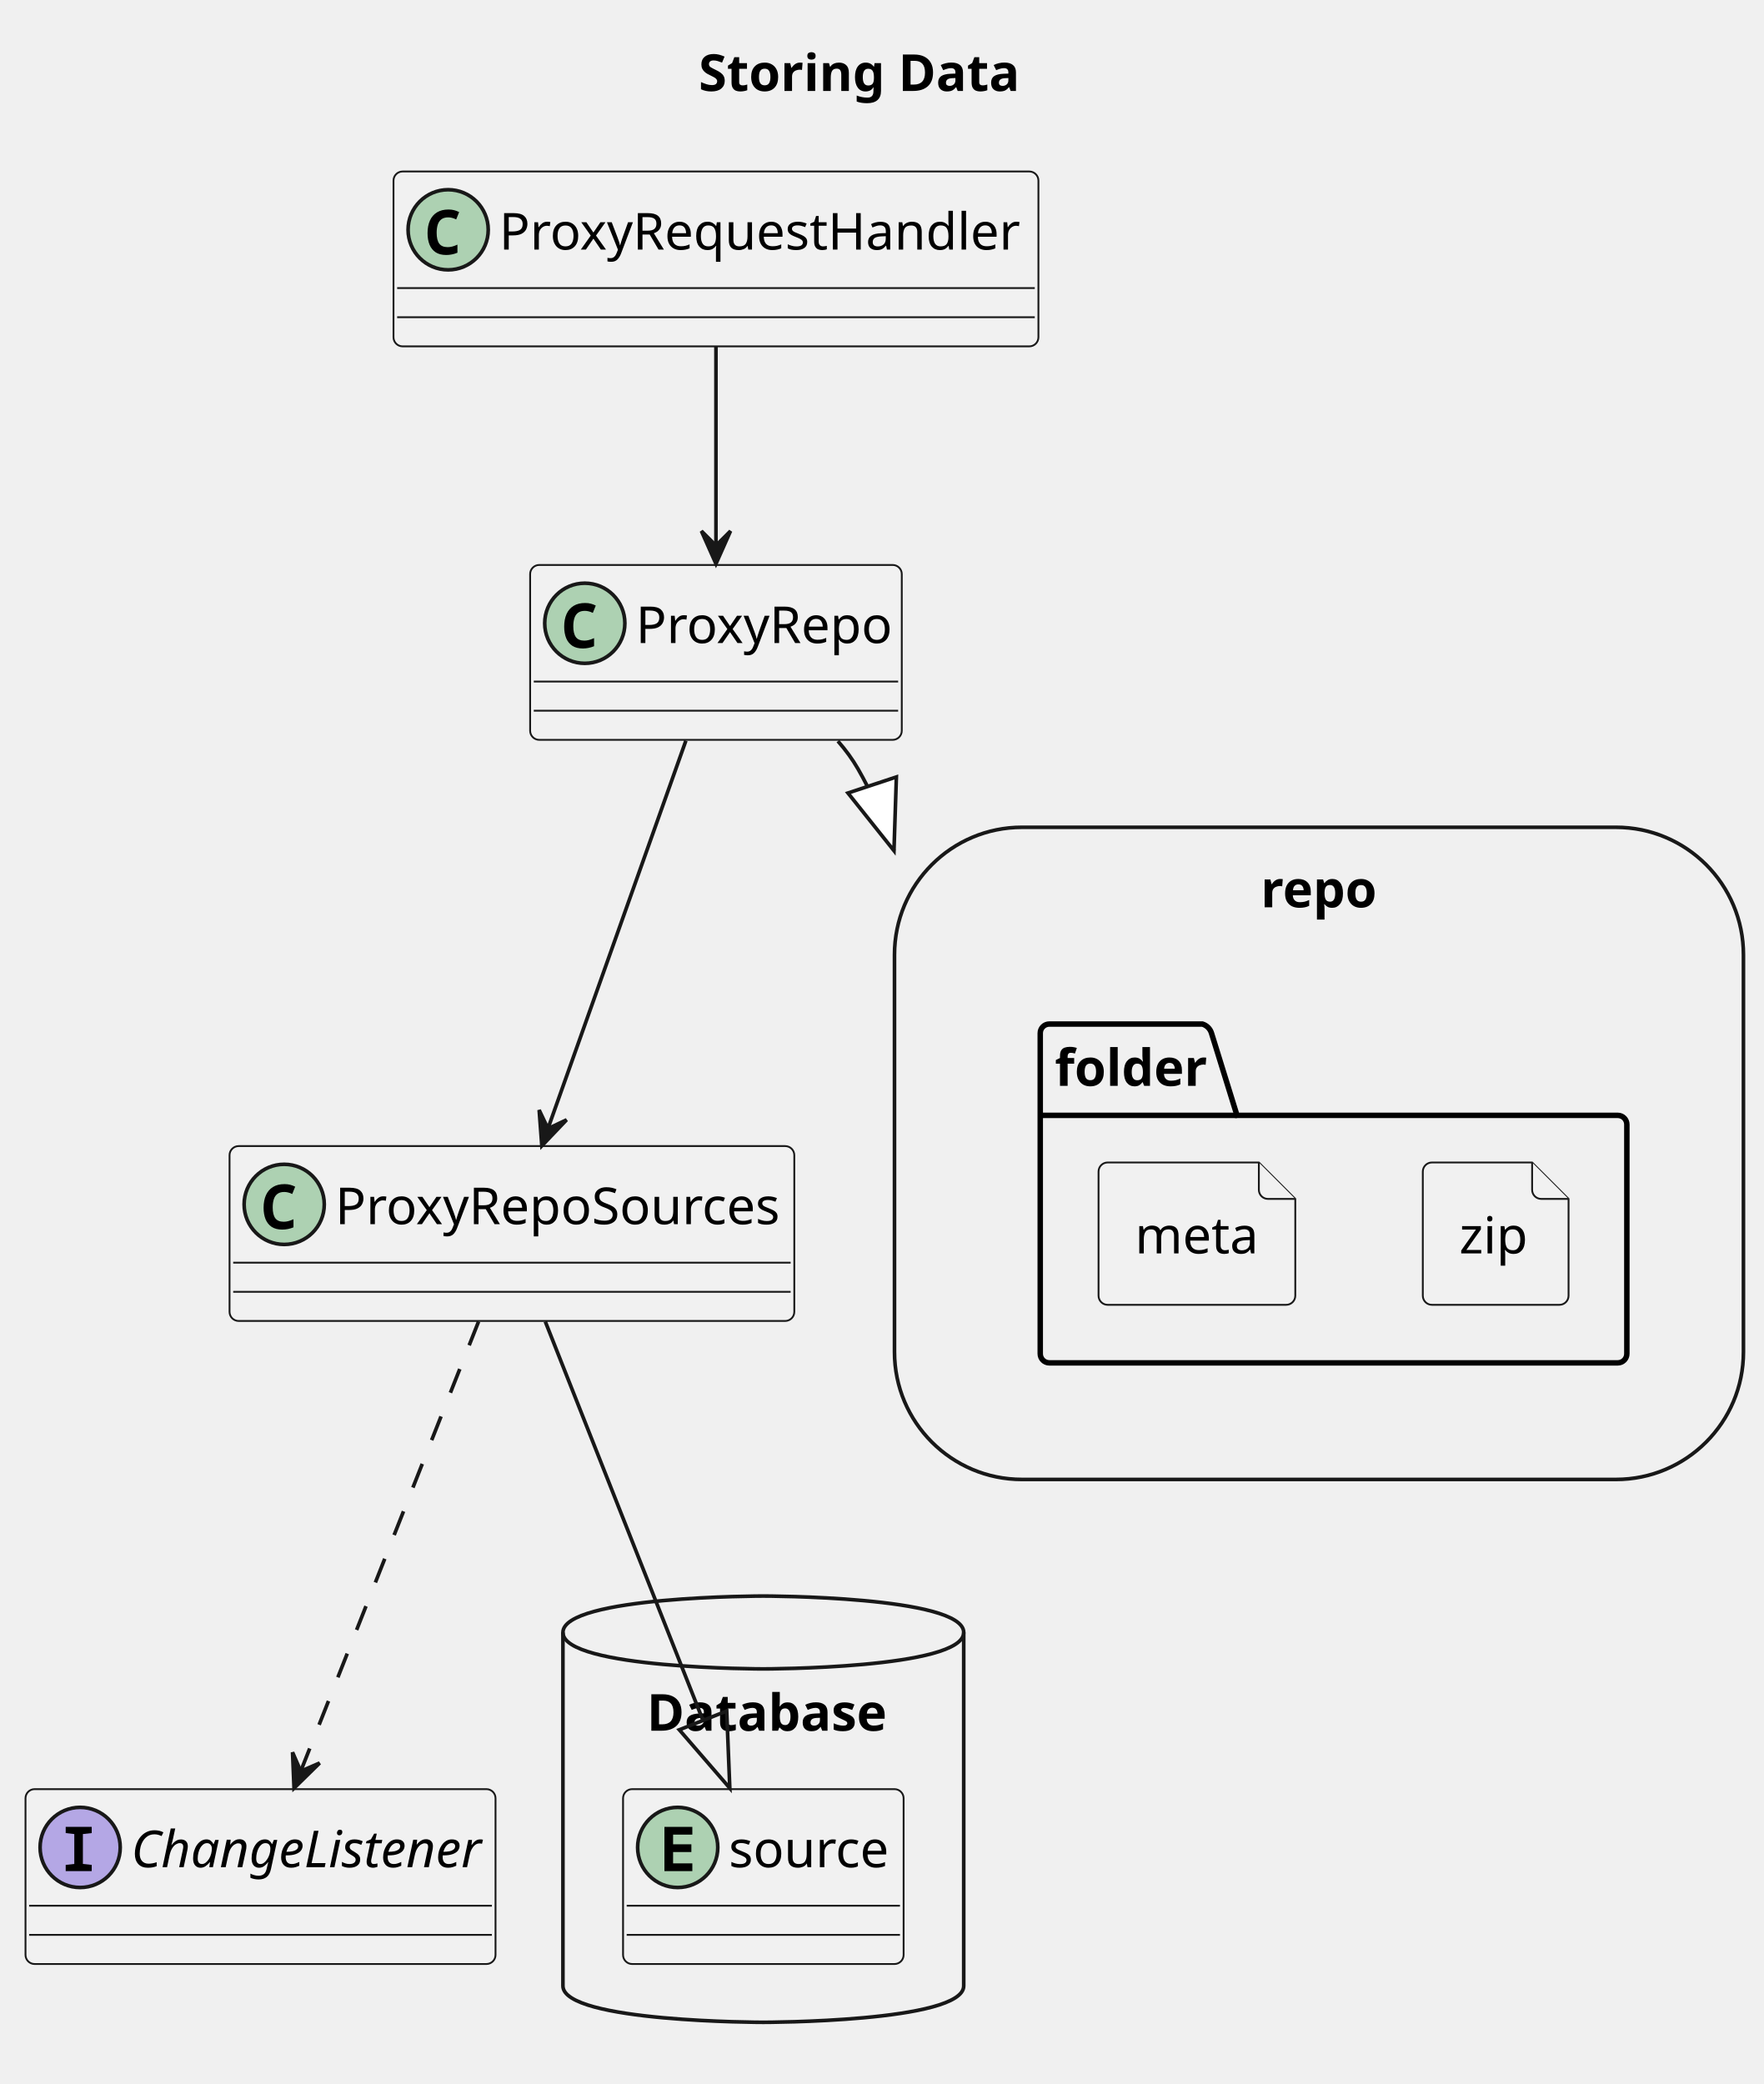
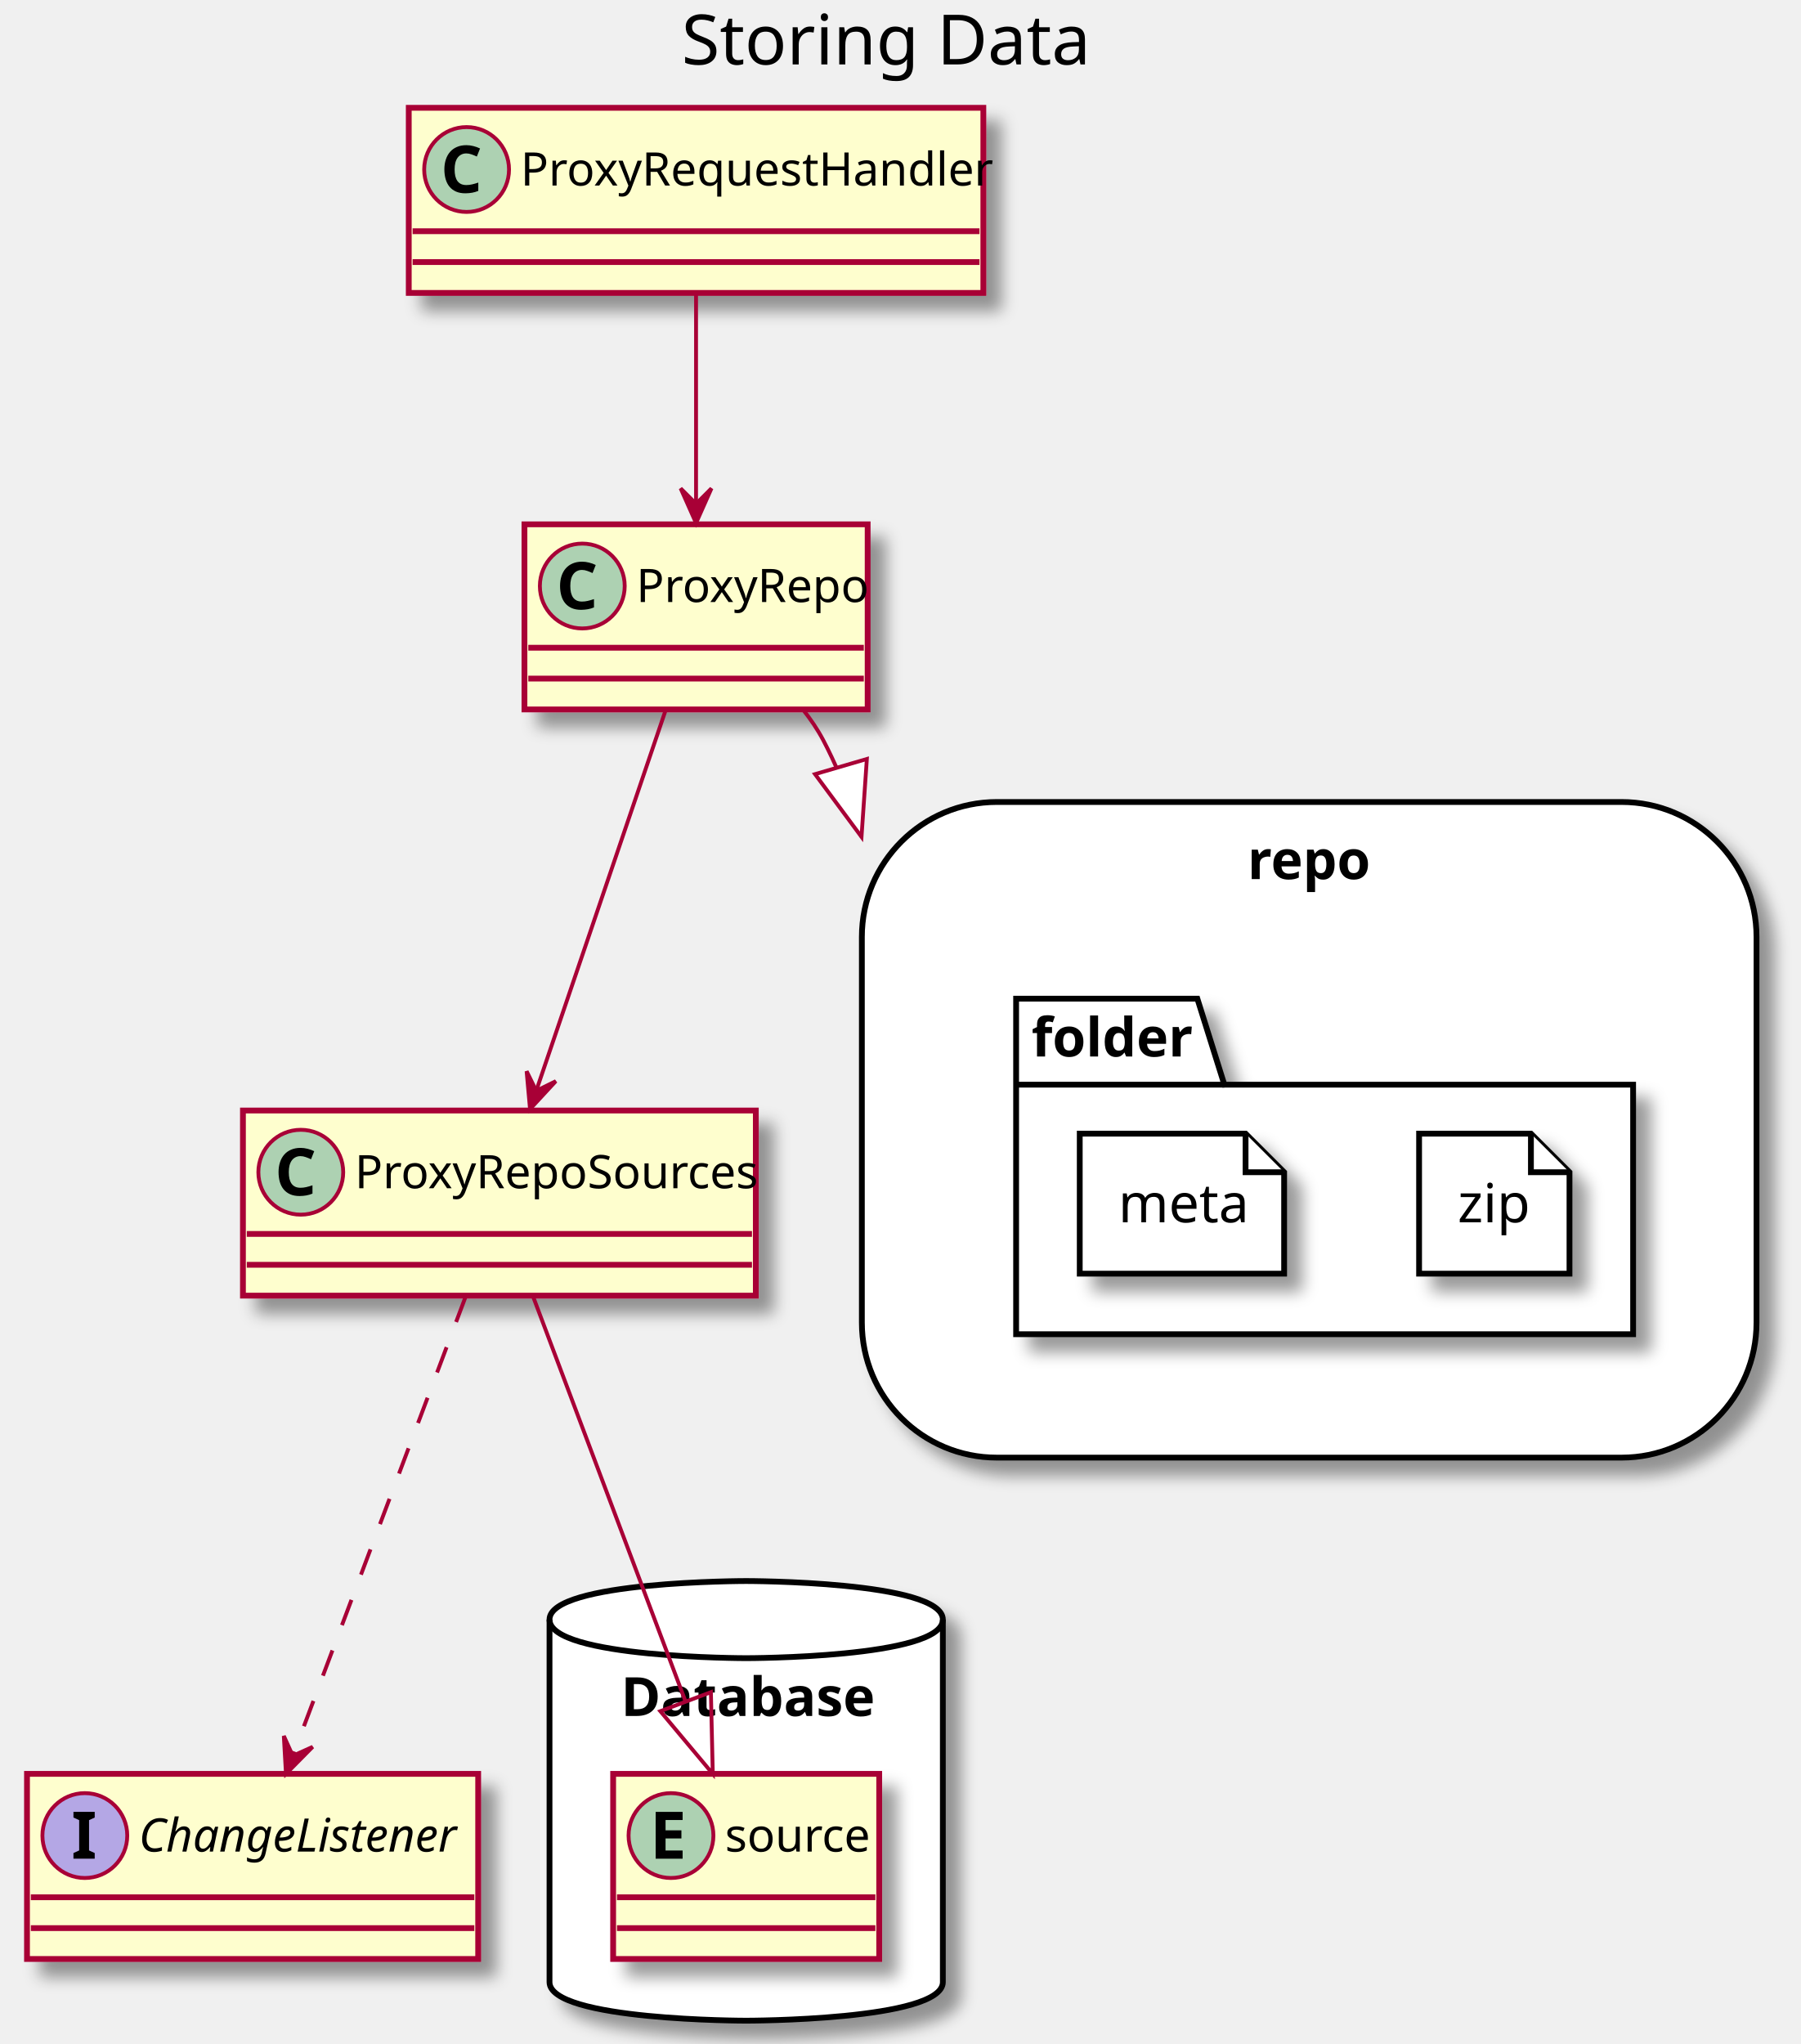
- <svg xmlns="http://www.w3.org/2000/svg" contentStyleType="text/css" height="572px" preserveAspectRatio="none" style="width:484px;height:572px;background:#FFFFFF;" version="1.1" viewBox="0 0 484 572" width="484px" zoomAndPan="magnify">
-   <defs />
+ <svg xmlns="http://www.w3.org/2000/svg" contentScriptType="application/ecmascript" contentStyleType="text/css" height="530px" preserveAspectRatio="none" style="width:467px;height:530px;" version="1.1" viewBox="0 0 467 530" width="467px" zoomAndPan="magnify">
+   <defs>
+     <filter height="300%" id="f1xf81gv9rf2rd" width="300%" x="-1" y="-1">
+       <feGaussianBlur result="blurOut" stdDeviation="2.0" />
+       <feColorMatrix in="blurOut" result="blurOut2" type="matrix" values="0 0 0 0 0 0 0 0 0 0 0 0 0 0 0 0 0 0 .4 0" />
+       <feOffset dx="4.0" dy="4.0" in="blurOut2" result="blurOut3" />
+       <feBlend in="SourceGraphic" in2="blurOut3" mode="normal" />
+     </filter>
+   </defs>
  <g>
-     <rect height="29.068" style="stroke:#00000000;stroke-width:1.0;fill:none;" width="97" x="186.75" y="5" />
-     <text fill="#000000" font-family="sans-serif" font-size="14" font-weight="bold" lengthAdjust="spacing" textLength="87" x="191.75" y="24.966">Storing Data</text>
-     <g id="cluster_repo">
-       <rect height="179" rx="35" ry="35" style="stroke:#181818;stroke-width:1.0;fill:none;" width="233" x="245.5" y="227.068" />
-       <text fill="#000000" font-family="sans-serif" font-size="14" font-weight="bold" lengthAdjust="spacing" textLength="32" x="346" y="249.034">repo</text>
-     </g>
-     <g id="cluster_folder">
-       <path d="M288,281.068 L330,281.068 A3.75,3.75 0 0 1 332.5,283.568 L339.5,306.136 L444,306.136 A2.5,2.5 0 0 1 446.5,308.636 L446.5,371.568 A2.5,2.5 0 0 1 444,374.068 L288,374.068 A2.5,2.5 0 0 1 285.5,371.568 L285.5,283.568 A2.5,2.5 0 0 1 288,281.068 " style="stroke:#000000;stroke-width:1.5;fill:none;" />
-       <line style="stroke:#000000;stroke-width:1.5;fill:none;" x1="285.5" x2="339.5" y1="306.136" y2="306.136" />
-       <text fill="#000000" font-family="sans-serif" font-size="14" font-weight="bold" lengthAdjust="spacing" textLength="41" x="289.5" y="298.034">folder</text>
-     </g>
-     <g id="cluster_Database">
-       <path d="M154.5,448.068 C154.5,438.068 209.5,438.068 209.5,438.068 C209.5,438.068 264.5,438.068 264.5,448.068 L264.5,545.068 C264.5,555.068 209.5,555.068 209.5,555.068 C209.5,555.068 154.5,555.068 154.5,545.068 L154.5,448.068 " style="stroke:#181818;stroke-width:1.0;fill:none;" />
-       <path d="M154.5,448.068 C154.5,458.068 209.5,458.068 209.5,458.068 C209.5,458.068 264.5,458.068 264.5,448.068 " fill="none" style="stroke:#181818;stroke-width:1.0;" />
-       <text fill="#000000" font-family="sans-serif" font-size="14" font-weight="bold" lengthAdjust="spacing" textLength="64" x="177.5" y="475.034">Database</text>
-     </g>
-     <g id="elem_zip">
-       <path d="M390.5,321.568 L390.5,355.636 A2.5,2.5 0 0 0 393,358.136 L428,358.136 A2.5,2.5 0 0 0 430.5,355.636 L430.5,329.068 L420.5,319.068 L393,319.068 A2.5,2.5 0 0 0 390.5,321.568 " fill="#F1F1F1" style="stroke:#181818;stroke-width:0.5;" />
-       <path d="M420.5,319.068 L420.5,326.568 A2.5,2.5 0 0 0 423,329.068 L430.5,329.068 " fill="#F1F1F1" style="stroke:#181818;stroke-width:0.5;" />
-       <text fill="#000000" font-family="sans-serif" font-size="14" lengthAdjust="spacing" textLength="20" x="400.5" y="344.034">zip</text>
-     </g>
-     <g id="elem_meta">
-       <path d="M301.5,321.568 L301.5,355.636 A2.5,2.5 0 0 0 304,358.136 L353,358.136 A2.5,2.5 0 0 0 355.5,355.636 L355.5,329.068 L345.5,319.068 L304,319.068 A2.5,2.5 0 0 0 301.5,321.568 " fill="#F1F1F1" style="stroke:#181818;stroke-width:0.5;" />
-       <path d="M345.5,319.068 L345.5,326.568 A2.5,2.5 0 0 0 348,329.068 L355.5,329.068 " fill="#F1F1F1" style="stroke:#181818;stroke-width:0.5;" />
-       <text fill="#000000" font-family="sans-serif" font-size="14" lengthAdjust="spacing" textLength="34" x="311.5" y="344.034">meta</text>
-     </g>
-     <g id="elem_source">
-       <rect codeLine="25" fill="#F1F1F1" height="48" id="source" rx="2.5" ry="2.5" style="stroke:#181818;stroke-width:0.5;" width="77" x="171" y="491.068" />
-       <ellipse cx="186" cy="507.068" fill="#ADD1B2" rx="11" ry="11" style="stroke:#181818;stroke-width:1.0;" />
-       <path d="M182.359,513.568 L182.359,501.427 L190.016,501.427 L190.016,503.552 L184.734,503.552 L184.734,506.209 L189.75,506.209 L189.75,508.334 L184.734,508.334 L184.734,511.443 L190.016,511.443 L190.016,513.568 L182.359,513.568 Z " fill="#000000" />
-       <text fill="#000000" font-family="sans-serif" font-size="14" lengthAdjust="spacing" textLength="45" x="200" y="512.5">source</text>
-       <line style="stroke:#181818;stroke-width:0.5;" x1="172" x2="247" y1="523.068" y2="523.068" />
-       <line style="stroke:#181818;stroke-width:0.5;" x1="172" x2="247" y1="531.068" y2="531.068" />
-     </g>
-     <g id="elem_ProxyRequestHandler">
-       <rect codeLine="4" fill="#F1F1F1" height="48" id="ProxyRequestHandler" rx="2.5" ry="2.5" style="stroke:#181818;stroke-width:0.5;" width="177" x="108" y="47.068" />
-       <ellipse cx="123" cy="63.068" fill="#ADD1B2" rx="11" ry="11" style="stroke:#181818;stroke-width:1.0;" />
-       <path d="M122.469,69.99 Q120.719,69.99 119.578,69.255 Q118.453,68.505 117.891,67.162 Q117.344,65.802 117.344,64.005 Q117.344,61.974 118,60.521 Q118.656,59.068 119.938,58.287 Q121.219,57.505 123.094,57.505 Q123.984,57.505 124.656,57.693 Q125.328,57.865 126.016,58.209 L125.203,60.224 Q124.578,59.912 124.031,59.787 Q123.5,59.662 123.016,59.662 Q121.844,59.662 121.141,60.193 Q120.438,60.724 120.141,61.677 Q119.844,62.63 119.844,63.896 Q119.844,65.912 120.562,66.88 Q121.281,67.834 122.875,67.834 Q123.469,67.834 124.094,67.677 Q124.719,67.521 125.547,67.146 L125.547,69.365 Q124.812,69.677 124.016,69.834 Q123.234,69.99 122.469,69.99 Z " fill="#000000" />
-       <text fill="#000000" font-family="sans-serif" font-size="14" lengthAdjust="spacing" textLength="145" x="137" y="68.5">ProxyRequestHandler</text>
-       <line style="stroke:#181818;stroke-width:0.5;" x1="109" x2="284" y1="79.068" y2="79.068" />
-       <line style="stroke:#181818;stroke-width:0.5;" x1="109" x2="284" y1="87.068" y2="87.068" />
-     </g>
-     <g id="elem_ProxyRepo">
-       <rect codeLine="7" fill="#F1F1F1" height="48" id="ProxyRepo" rx="2.5" ry="2.5" style="stroke:#181818;stroke-width:0.5;" width="102" x="145.5" y="155.068" />
-       <ellipse cx="160.5" cy="171.068" fill="#ADD1B2" rx="11" ry="11" style="stroke:#181818;stroke-width:1.0;" />
-       <path d="M159.969,177.99 Q158.219,177.99 157.078,177.255 Q155.953,176.505 155.391,175.162 Q154.844,173.802 154.844,172.005 Q154.844,169.974 155.5,168.521 Q156.156,167.068 157.438,166.287 Q158.719,165.505 160.594,165.505 Q161.484,165.505 162.156,165.693 Q162.828,165.865 163.516,166.208 L162.703,168.224 Q162.078,167.912 161.531,167.787 Q161,167.662 160.516,167.662 Q159.344,167.662 158.641,168.193 Q157.938,168.724 157.641,169.677 Q157.344,170.63 157.344,171.896 Q157.344,173.912 158.062,174.88 Q158.781,175.833 160.375,175.833 Q160.969,175.833 161.594,175.677 Q162.219,175.521 163.047,175.146 L163.047,177.365 Q162.312,177.677 161.516,177.833 Q160.734,177.99 159.969,177.99 Z " fill="#000000" />
-       <text fill="#000000" font-family="sans-serif" font-size="14" lengthAdjust="spacing" textLength="70" x="174.5" y="176.5">ProxyRepo</text>
-       <line style="stroke:#181818;stroke-width:0.5;" x1="146.5" x2="246.5" y1="187.068" y2="187.068" />
-       <line style="stroke:#181818;stroke-width:0.5;" x1="146.5" x2="246.5" y1="195.068" y2="195.068" />
-     </g>
-     <g id="elem_ProxyRepoSources">
-       <rect codeLine="10" fill="#F1F1F1" height="48" id="ProxyRepoSources" rx="2.5" ry="2.5" style="stroke:#181818;stroke-width:0.5;" width="155" x="63" y="314.568" />
-       <ellipse cx="78" cy="330.568" fill="#ADD1B2" rx="11" ry="11" style="stroke:#181818;stroke-width:1.0;" />
-       <path d="M77.469,337.49 Q75.719,337.49 74.578,336.755 Q73.453,336.005 72.891,334.662 Q72.344,333.302 72.344,331.505 Q72.344,329.474 73,328.021 Q73.656,326.568 74.938,325.787 Q76.219,325.005 78.094,325.005 Q78.984,325.005 79.656,325.193 Q80.328,325.365 81.016,325.709 L80.203,327.724 Q79.578,327.412 79.031,327.287 Q78.5,327.162 78.016,327.162 Q76.844,327.162 76.141,327.693 Q75.438,328.224 75.141,329.177 Q74.844,330.13 74.844,331.396 Q74.844,333.412 75.562,334.38 Q76.281,335.334 77.875,335.334 Q78.469,335.334 79.094,335.177 Q79.719,335.021 80.547,334.646 L80.547,336.865 Q79.812,337.177 79.016,337.334 Q78.234,337.49 77.469,337.49 Z " fill="#000000" />
-       <text fill="#000000" font-family="sans-serif" font-size="14" lengthAdjust="spacing" textLength="123" x="92" y="336">ProxyRepoSources</text>
-       <line style="stroke:#181818;stroke-width:0.5;" x1="64" x2="217" y1="346.568" y2="346.568" />
-       <line style="stroke:#181818;stroke-width:0.5;" x1="64" x2="217" y1="354.568" y2="354.568" />
-     </g>
-     <g id="elem_ChangeListener">
-       <rect codeLine="30" fill="#F1F1F1" height="48" id="ChangeListener" rx="2.5" ry="2.5" style="stroke:#181818;stroke-width:0.5;" width="129" x="7" y="491.068" />
-       <ellipse cx="22" cy="507.068" fill="#B4A7E5" rx="11" ry="11" style="stroke:#181818;stroke-width:1.0;" />
-       <path d="M18.031,513.568 L18.031,511.865 L20.391,511.599 L20.391,503.396 L18.031,503.13 L18.031,501.427 L25.172,501.427 L25.172,503.13 L22.75,503.396 L22.75,511.599 L25.172,511.865 L25.172,513.568 L18.031,513.568 Z " fill="#000000" />
-       <text fill="#000000" font-family="sans-serif" font-size="14" font-style="italic" lengthAdjust="spacing" textLength="97" x="36" y="512.5">ChangeListener</text>
-       <line style="stroke:#181818;stroke-width:0.5;" x1="8" x2="135" y1="523.068" y2="523.068" />
-       <line style="stroke:#181818;stroke-width:0.5;" x1="8" x2="135" y1="531.068" y2="531.068" />
-     </g>
-     <g id="link_ProxyRequestHandler_ProxyRepo">
-       <path codeLine="33" d="M196.5,95.068 C196.5,111.068 196.5,132.518 196.5,149.598 " fill="none" id="ProxyRequestHandler-to-ProxyRepo" style="stroke:#181818;stroke-width:1.0;" />
-       <polygon fill="#181818" points="196.5,154.748,200.5,145.748,196.5,149.748,192.5,145.748,196.5,154.748" style="stroke:#181818;stroke-width:1.0;" />
-     </g>
-     <g id="link_ProxyRepo_repo">
-       <path codeLine="34" d="M229.97,203.418 C232.07,205.808 233.95,208.368 235.5,211.068 C238.974,217.13 241.865,223.616 244.265,230.329 C244.565,231.168 244.857,232.011 245.142,232.857 C245.213,233.069 245.284,233.28 245.354,233.492 " fill="none" id="ProxyRepo-to-repo" style="stroke:#181818;stroke-width:1.0;" />
-       <polygon fill="#FFFFFF" points="245.354,233.492,246.017,213.254,232.729,217.661,245.354,233.492" style="stroke:#181818;stroke-width:1.0;" />
-     </g>
-     <g id="link_ProxyRepo_ProxyRepoSources">
-       <path codeLine="35" d="M188.24,203.308 C178.2,231.538 161.28,279.128 150.51,309.418 " fill="none" id="ProxyRepo-to-ProxyRepoSources" style="stroke:#181818;stroke-width:1.0;" />
-       <polygon fill="#181818" points="148.71,314.488,155.507,307.36,150.393,309.78,147.974,304.667,148.71,314.488" style="stroke:#181818;stroke-width:1.0;" />
-     </g>
-     <g id="link_ProxyRepoSources_source">
-       <path codeLine="36" d="M149.66,362.738 C160.64,390.508 179.26,437.578 192.81,471.868 " fill="none" id="ProxyRepoSources-to-source" style="stroke:#181818;stroke-width:1.0;" />
-       <polygon fill="none" points="199.45,469.628,200.3,490.798,186.44,474.778,199.45,469.628" style="stroke:#181818;stroke-width:1.0;" />
-     </g>
-     <g id="link_ProxyRepoSources_ChangeListener">
-       <path codeLine="37" d="M131.34,362.738 C118.76,394.548 96.17,451.688 82.63,485.918 " fill="none" id="ProxyRepoSources-to-ChangeListener" style="stroke:#181818;stroke-width:1.0;stroke-dasharray:7.0,7.0;" />
-       <polygon fill="#181818" points="80.7,490.798,87.731,483.901,82.54,486.149,80.292,480.957,80.7,490.798" style="stroke:#181818;stroke-width:1.0;" />
-     </g>
+     <text fill="#000000" font-family="sans-serif" font-size="18" lengthAdjust="spacing" textLength="101" x="176.75" y="16.708">Storing Data</text>
+     <rect fill="#FFFFFF" filter="url(#f1xf81gv9rf2rd)" height="170" rx="35" ry="35" style="stroke:#000000;stroke-width:1.5;" width="232" x="223.5" y="207.953" />
+     <text fill="#000000" font-family="sans-serif" font-size="14" font-weight="bold" lengthAdjust="spacing" textLength="32" x="323.5" y="227.948">repo</text>
+     <polygon fill="#FFFFFF" filter="url(#f1xf81gv9rf2rd)" points="263.5,258.953,310.5,258.953,317.5,281.25,423.5,281.25,423.5,345.953,263.5,345.953,263.5,258.953" style="stroke:#000000;stroke-width:1.5;" />
+     <line style="stroke:#000000;stroke-width:1.5;" x1="263.5" x2="317.5" y1="281.25" y2="281.25" />
+     <text fill="#000000" font-family="sans-serif" font-size="14" font-weight="bold" lengthAdjust="spacing" textLength="41" x="267.5" y="273.948">folder</text>
+     <path d="M142.5,419.953 C142.5,409.953 193.5,409.953 193.5,409.953 C193.5,409.953 244.5,409.953 244.5,419.953 L244.5,513.953 C244.5,523.953 193.5,523.953 193.5,523.953 C193.5,523.953 142.5,523.953 142.5,513.953 L142.5,419.953 " fill="#FFFFFF" filter="url(#f1xf81gv9rf2rd)" style="stroke:#000000;stroke-width:1.5;" />
+     <path d="M142.5,419.953 C142.5,429.953 193.5,429.953 193.5,429.953 C193.5,429.953 244.5,429.953 244.5,419.953 " fill="none" style="stroke:#000000;stroke-width:1.5;" />
+     <text fill="#000000" font-family="sans-serif" font-size="14" font-weight="bold" lengthAdjust="spacing" textLength="65" x="161" y="444.948">Database</text>
+     <polygon fill="#FFFFFF" filter="url(#f1xf81gv9rf2rd)" points="368,293.953,368,330.25,407,330.25,407,303.953,397,293.953,368,293.953" style="stroke:#000000;stroke-width:1.5;" />
+     <path d="M397,293.953 L397,303.953 L407,303.953 " fill="#FFFFFF" style="stroke:#000000;stroke-width:1.5;" />
+     <text fill="#000000" font-family="sans-serif" font-size="14" lengthAdjust="spacing" textLength="19" x="378" y="316.948">zip</text>
+     <polygon fill="#FFFFFF" filter="url(#f1xf81gv9rf2rd)" points="280,293.953,280,330.25,333,330.25,333,303.953,323,293.953,280,293.953" style="stroke:#000000;stroke-width:1.5;" />
+     <path d="M323,293.953 L323,303.953 L333,303.953 " fill="#FFFFFF" style="stroke:#000000;stroke-width:1.5;" />
+     <text fill="#000000" font-family="sans-serif" font-size="14" lengthAdjust="spacing" textLength="33" x="290" y="316.948">meta</text>
+     <rect codeLine="25" fill="#FEFECE" filter="url(#f1xf81gv9rf2rd)" height="48" id="source" style="stroke:#A80036;stroke-width:1.5;" width="69" x="159" y="459.953" />
+     <ellipse cx="174" cy="475.953" fill="#ADD1B2" rx="11" ry="11" style="stroke:#A80036;stroke-width:1.0;" />
+     <path d="M177.016,481.953 L170.031,481.953 L170.031,469.812 L177.016,469.812 L177.016,471.922 L172.594,471.922 L172.594,474.594 L176.703,474.594 L176.703,476.703 L172.594,476.703 L172.594,479.828 L177.016,479.828 L177.016,481.953 Z " fill="#000000" />
+     <text fill="#000000" font-family="sans-serif" font-size="12" lengthAdjust="spacing" textLength="37" x="188" y="480.107">source</text>
+     <line style="stroke:#A80036;stroke-width:1.5;" x1="160" x2="227" y1="491.953" y2="491.953" />
+     <line style="stroke:#A80036;stroke-width:1.5;" x1="160" x2="227" y1="499.953" y2="499.953" />
+     <rect codeLine="4" fill="#FEFECE" filter="url(#f1xf81gv9rf2rd)" height="48" id="ProxyRequestHandler" style="stroke:#A80036;stroke-width:1.5;" width="149" x="106" y="27.953" />
+     <ellipse cx="121" cy="43.953" fill="#ADD1B2" rx="11" ry="11" style="stroke:#A80036;stroke-width:1.0;" />
+     <path d="M120.938,39.781 Q120.188,39.781 119.625,40.078 Q119.062,40.359 118.672,40.891 Q118.281,41.422 118.078,42.203 Q117.891,42.969 117.891,43.922 Q117.891,44.891 118.062,45.656 Q118.25,46.406 118.609,46.922 Q118.984,47.438 119.562,47.719 Q120.141,47.984 120.938,47.984 Q121.672,47.984 122.406,47.812 Q123.156,47.641 124.031,47.344 L124.031,49.5 Q123.625,49.656 123.234,49.781 Q122.844,49.891 122.438,49.969 Q122.031,50.047 121.609,50.078 Q121.188,50.125 120.688,50.125 Q119.281,50.125 118.25,49.672 Q117.234,49.219 116.562,48.406 Q115.891,47.594 115.562,46.453 Q115.234,45.297 115.234,43.906 Q115.234,42.531 115.609,41.375 Q115.984,40.219 116.703,39.391 Q117.422,38.562 118.484,38.109 Q119.547,37.641 120.938,37.641 Q121.844,37.641 122.75,37.875 Q123.656,38.094 124.484,38.5 L123.656,40.594 Q122.969,40.266 122.281,40.031 Q121.594,39.781 120.938,39.781 Z " fill="#000000" />
+     <text fill="#000000" font-family="sans-serif" font-size="12" lengthAdjust="spacing" textLength="117" x="135" y="48.107">ProxyRequestHandler</text>
+     <line style="stroke:#A80036;stroke-width:1.5;" x1="107" x2="254" y1="59.953" y2="59.953" />
+     <line style="stroke:#A80036;stroke-width:1.5;" x1="107" x2="254" y1="67.953" y2="67.953" />
+     <rect codeLine="7" fill="#FEFECE" filter="url(#f1xf81gv9rf2rd)" height="48" id="ProxyRepo" style="stroke:#A80036;stroke-width:1.5;" width="89" x="136" y="135.953" />
+     <ellipse cx="151" cy="151.953" fill="#ADD1B2" rx="11" ry="11" style="stroke:#A80036;stroke-width:1.0;" />
+     <path d="M150.938,147.781 Q150.188,147.781 149.625,148.078 Q149.062,148.359 148.672,148.891 Q148.281,149.422 148.078,150.203 Q147.891,150.969 147.891,151.922 Q147.891,152.891 148.062,153.656 Q148.25,154.406 148.609,154.922 Q148.984,155.438 149.562,155.719 Q150.141,155.984 150.938,155.984 Q151.672,155.984 152.406,155.812 Q153.156,155.641 154.031,155.344 L154.031,157.5 Q153.625,157.656 153.234,157.781 Q152.844,157.891 152.438,157.969 Q152.031,158.047 151.609,158.078 Q151.188,158.125 150.688,158.125 Q149.281,158.125 148.25,157.672 Q147.234,157.219 146.562,156.406 Q145.891,155.594 145.562,154.453 Q145.234,153.297 145.234,151.906 Q145.234,150.531 145.609,149.375 Q145.984,148.219 146.703,147.391 Q147.422,146.562 148.484,146.109 Q149.547,145.641 150.938,145.641 Q151.844,145.641 152.75,145.875 Q153.656,146.094 154.484,146.5 L153.656,148.594 Q152.969,148.266 152.281,148.031 Q151.594,147.781 150.938,147.781 Z " fill="#000000" />
+     <text fill="#000000" font-family="sans-serif" font-size="12" lengthAdjust="spacing" textLength="57" x="165" y="156.107">ProxyRepo</text>
+     <line style="stroke:#A80036;stroke-width:1.5;" x1="137" x2="224" y1="167.953" y2="167.953" />
+     <line style="stroke:#A80036;stroke-width:1.5;" x1="137" x2="224" y1="175.953" y2="175.953" />
+     <rect codeLine="10" fill="#FEFECE" filter="url(#f1xf81gv9rf2rd)" height="48" id="ProxyRepoSources" style="stroke:#A80036;stroke-width:1.5;" width="133" x="63" y="287.953" />
+     <ellipse cx="78" cy="303.953" fill="#ADD1B2" rx="11" ry="11" style="stroke:#A80036;stroke-width:1.0;" />
+     <path d="M77.938,299.781 Q77.188,299.781 76.625,300.078 Q76.062,300.359 75.672,300.891 Q75.281,301.422 75.078,302.203 Q74.891,302.969 74.891,303.922 Q74.891,304.891 75.062,305.656 Q75.25,306.406 75.609,306.922 Q75.984,307.438 76.562,307.719 Q77.141,307.984 77.938,307.984 Q78.672,307.984 79.406,307.812 Q80.156,307.641 81.031,307.344 L81.031,309.5 Q80.625,309.656 80.234,309.781 Q79.844,309.891 79.438,309.969 Q79.031,310.047 78.609,310.078 Q78.188,310.125 77.688,310.125 Q76.281,310.125 75.25,309.672 Q74.234,309.219 73.562,308.406 Q72.891,307.594 72.562,306.453 Q72.234,305.297 72.234,303.906 Q72.234,302.531 72.609,301.375 Q72.984,300.219 73.703,299.391 Q74.422,298.562 75.484,298.109 Q76.547,297.641 77.938,297.641 Q78.844,297.641 79.75,297.875 Q80.656,298.094 81.484,298.5 L80.656,300.594 Q79.969,300.266 79.281,300.031 Q78.594,299.781 77.938,299.781 Z " fill="#000000" />
+     <text fill="#000000" font-family="sans-serif" font-size="12" lengthAdjust="spacing" textLength="101" x="92" y="308.107">ProxyRepoSources</text>
+     <line style="stroke:#A80036;stroke-width:1.5;" x1="64" x2="195" y1="319.953" y2="319.953" />
+     <line style="stroke:#A80036;stroke-width:1.5;" x1="64" x2="195" y1="327.953" y2="327.953" />
+     <rect codeLine="30" fill="#FEFECE" filter="url(#f1xf81gv9rf2rd)" height="48" id="ChangeListener" style="stroke:#A80036;stroke-width:1.5;" width="117" x="7" y="459.953" />
+     <ellipse cx="22" cy="475.953" fill="#B4A7E5" rx="11" ry="11" style="stroke:#A80036;stroke-width:1.0;" />
+     <path d="M24.562,481.953 L19.047,481.953 L19.047,480.484 L20.531,479.812 L20.531,471.953 L19.047,471.281 L19.047,469.812 L24.562,469.812 L24.562,471.281 L23.094,471.953 L23.094,479.812 L24.562,480.484 L24.562,481.953 Z " fill="#000000" />
+     <text fill="#000000" font-family="sans-serif" font-size="12" font-style="italic" lengthAdjust="spacing" textLength="85" x="36" y="480.107">ChangeListener</text>
+     <line style="stroke:#A80036;stroke-width:1.5;" x1="8" x2="123" y1="491.953" y2="491.953" />
+     <line style="stroke:#A80036;stroke-width:1.5;" x1="8" x2="123" y1="499.953" y2="499.953" />
+     <path codeLine="33" d="M180.5,75.953 C180.5,91.953 180.5,113.403 180.5,130.483 " fill="none" id="ProxyRequestHandler-to-ProxyRepo" style="stroke:#A80036;stroke-width:1.0;" />
+     <polygon fill="#A80036" points="180.5,135.633,184.5,126.633,180.5,130.633,176.5,126.633,180.5,135.633" style="stroke:#A80036;stroke-width:1.0;" />
+     <path codeLine="34" d="M208.21,183.973 C210.23,186.503 212.04,189.173 213.5,191.953 C216.559,197.781 219.137,203.976 221.308,210.36 C221.85,211.956 222.367,213.564 222.86,215.181 C222.983,215.585 223.105,215.99 223.225,216.395 C223.285,216.597 223.345,216.8 223.404,217.003 " fill="none" id="ProxyRepo-to-repo" style="stroke:#A80036;stroke-width:1.0;" />
+     <polygon fill="#FFFFFF" points="223.404,217.003,224.792,196.802,211.354,200.731,223.404,217.003" style="stroke:#A80036;stroke-width:1.0;" />
+     <path codeLine="35" d="M172.64,184.063 C163.61,210.633 148.78,254.243 139.08,282.773 " fill="none" id="ProxyRepo-to-ProxyRepoSources" style="stroke:#A80036;stroke-width:1.0;" />
+     <polygon fill="#A80036" points="137.45,287.573,144.137,280.342,139.061,282.84,136.563,277.764,137.45,287.573" style="stroke:#A80036;stroke-width:1.0;" />
+     <path codeLine="36" d="M138.26,336.233 C148.41,363.193 165.33,408.123 177.77,441.173 " fill="none" id="ProxyRepoSources-to-source" style="stroke:#A80036;stroke-width:1.0;" />
+     <polygon fill="none" points="184.35,438.773,184.84,459.953,171.24,443.703,184.35,438.773" style="stroke:#A80036;stroke-width:1.0;" />
+     <path codeLine="37" d="M120.74,336.233 C109.05,367.263 88.41,422.103 75.94,455.223 " fill="none" id="ProxyRepoSources-to-ChangeListener" style="stroke:#A80036;stroke-width:1.0;stroke-dasharray:7.0,7.0;" />
+     <polygon fill="#A80036" points="74.16,459.953,81.084,452.949,75.928,455.276,73.601,450.12,74.16,459.953" style="stroke:#A80036;stroke-width:1.0;" />
  </g>
</svg>
